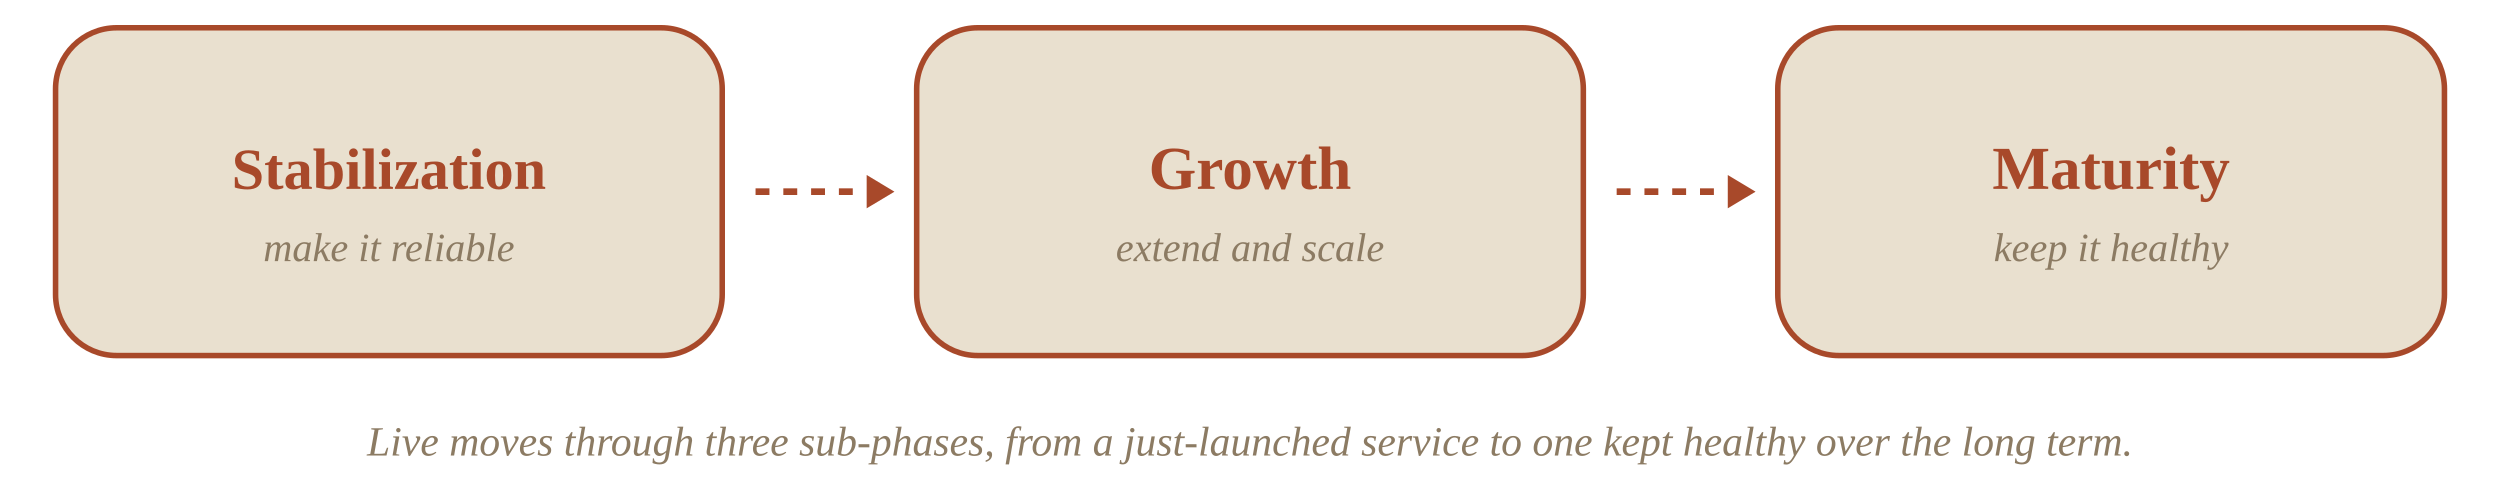
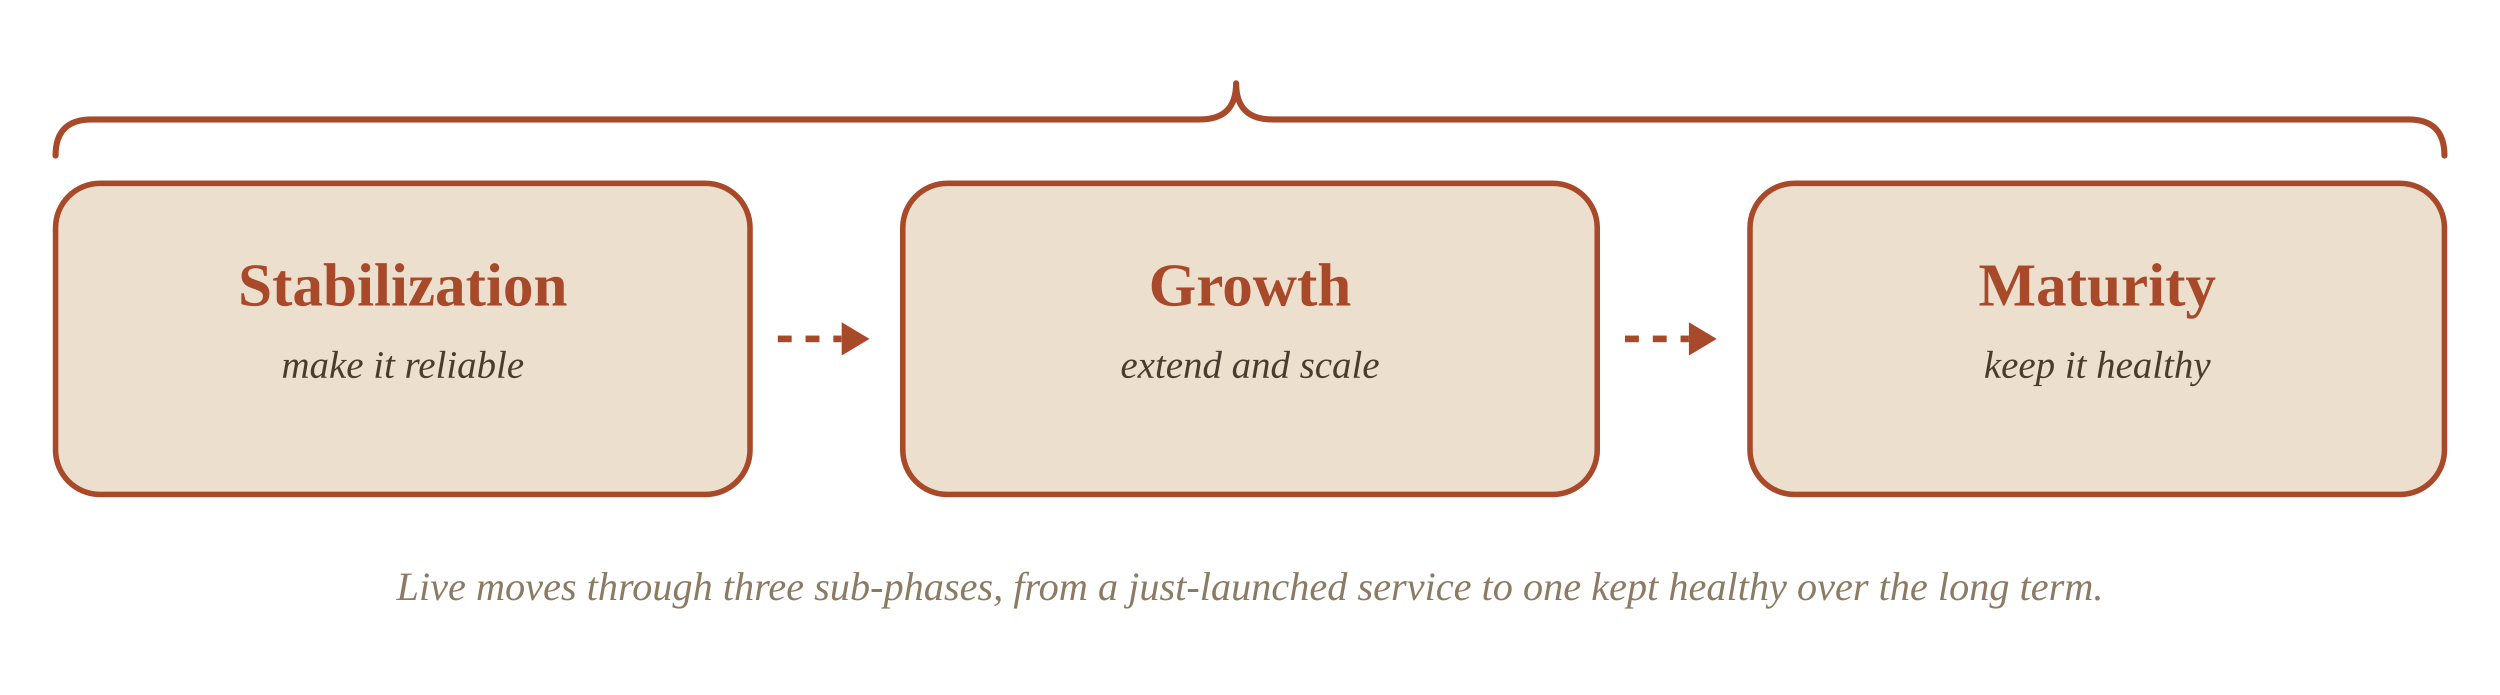
- <svg xmlns="http://www.w3.org/2000/svg" viewBox="0 20 900 178" font-family="Georgia, 'Times New Roman', serif">
-   <rect x="20" y="30" width="240" height="118" rx="22" fill="#E9E0CF" stroke="#A8492A" stroke-width="2" />
-   <text x="140" y="88" text-anchor="middle" font-size="21" font-weight="bold" fill="#A8492A">Stabilization</text>
-   <text x="140" y="114" text-anchor="middle" font-size="14.5" font-style="italic" fill="#8C7B63">make it reliable</text>
-   <line x1="272" y1="89" x2="312" y2="89" stroke="#A8492A" stroke-width="2.4" stroke-dasharray="5 5" />
-   <path d="M312,83 L322,89 L312,95 Z" fill="#A8492A" />
-   <rect x="330" y="30" width="240" height="118" rx="22" fill="#E9E0CF" stroke="#A8492A" stroke-width="2" />
-   <text x="450" y="88" text-anchor="middle" font-size="22" font-weight="bold" fill="#A8492A">Growth</text>
-   <text x="450" y="114" text-anchor="middle" font-size="14.5" font-style="italic" fill="#8C7B63">extend and scale</text>
-   <line x1="582" y1="89" x2="622" y2="89" stroke="#A8492A" stroke-width="2.4" stroke-dasharray="5 5" />
-   <path d="M622,83 L632,89 L622,95 Z" fill="#A8492A" />
-   <rect x="640" y="30" width="240" height="118" rx="22" fill="#E9E0CF" stroke="#A8492A" stroke-width="2" />
-   <text x="760" y="88" text-anchor="middle" font-size="22" font-weight="bold" fill="#A8492A">Maturity</text>
-   <text x="760" y="114" text-anchor="middle" font-size="14.5" font-style="italic" fill="#8C7B63">keep it healthy</text>
-   <text x="450" y="184" text-anchor="middle" font-size="15" font-style="italic" fill="#8C7B63">Live moves through three sub-phases, from a just-launched service to one kept healthy over the long term.</text>
+ <svg xmlns="http://www.w3.org/2000/svg" viewBox="0 0 900 250" font-family="Georgia, 'Times New Roman', serif">
+   <path d="M20,56 q0,-13 13,-13 H432 q13,0 13,-13 q0,13 13,13 H867 q13,0 13,13" fill="none" stroke="#A8492A" stroke-width="2.2" stroke-linecap="round" stroke-linejoin="round" />
+   <rect x="20" y="66" width="250" height="112" rx="16" fill="#ECDFCD" stroke="#A8492A" stroke-width="2" />
+   <text x="145.0" y="110" text-anchor="middle" font-size="22" font-weight="bold" fill="#A8492A">Stabilization</text>
+   <text x="145.0" y="136" text-anchor="middle" font-size="14" font-style="italic" fill="#4A3B2E">make it reliable</text>
+   <line x1="280" y1="122" x2="303" y2="122" stroke="#A8492A" stroke-width="2.4" stroke-dasharray="5 5" />
+   <path d="M303,116 L313,122 L303,128 Z" fill="#A8492A" />
+   <rect x="325" y="66" width="250" height="112" rx="16" fill="#ECDFCD" stroke="#A8492A" stroke-width="2" />
+   <text x="450.0" y="110" text-anchor="middle" font-size="22" font-weight="bold" fill="#A8492A">Growth</text>
+   <text x="450.0" y="136" text-anchor="middle" font-size="14" font-style="italic" fill="#4A3B2E">extend and scale</text>
+   <line x1="585" y1="122" x2="608" y2="122" stroke="#A8492A" stroke-width="2.4" stroke-dasharray="5 5" />
+   <path d="M608,116 L618,122 L608,128 Z" fill="#A8492A" />
+   <rect x="630" y="66" width="250" height="112" rx="16" fill="#ECDFCD" stroke="#A8492A" stroke-width="2" />
+   <text x="755.0" y="110" text-anchor="middle" font-size="22" font-weight="bold" fill="#A8492A">Maturity</text>
+   <text x="755.0" y="136" text-anchor="middle" font-size="14" font-style="italic" fill="#4A3B2E">keep it healthy</text>
+   <text x="450.0" y="216" text-anchor="middle" font-size="14.5" font-style="italic" fill="#8C7B63">Live moves through three sub-phases, from a just-launched service to one kept healthy over the long term.</text>
</svg>
